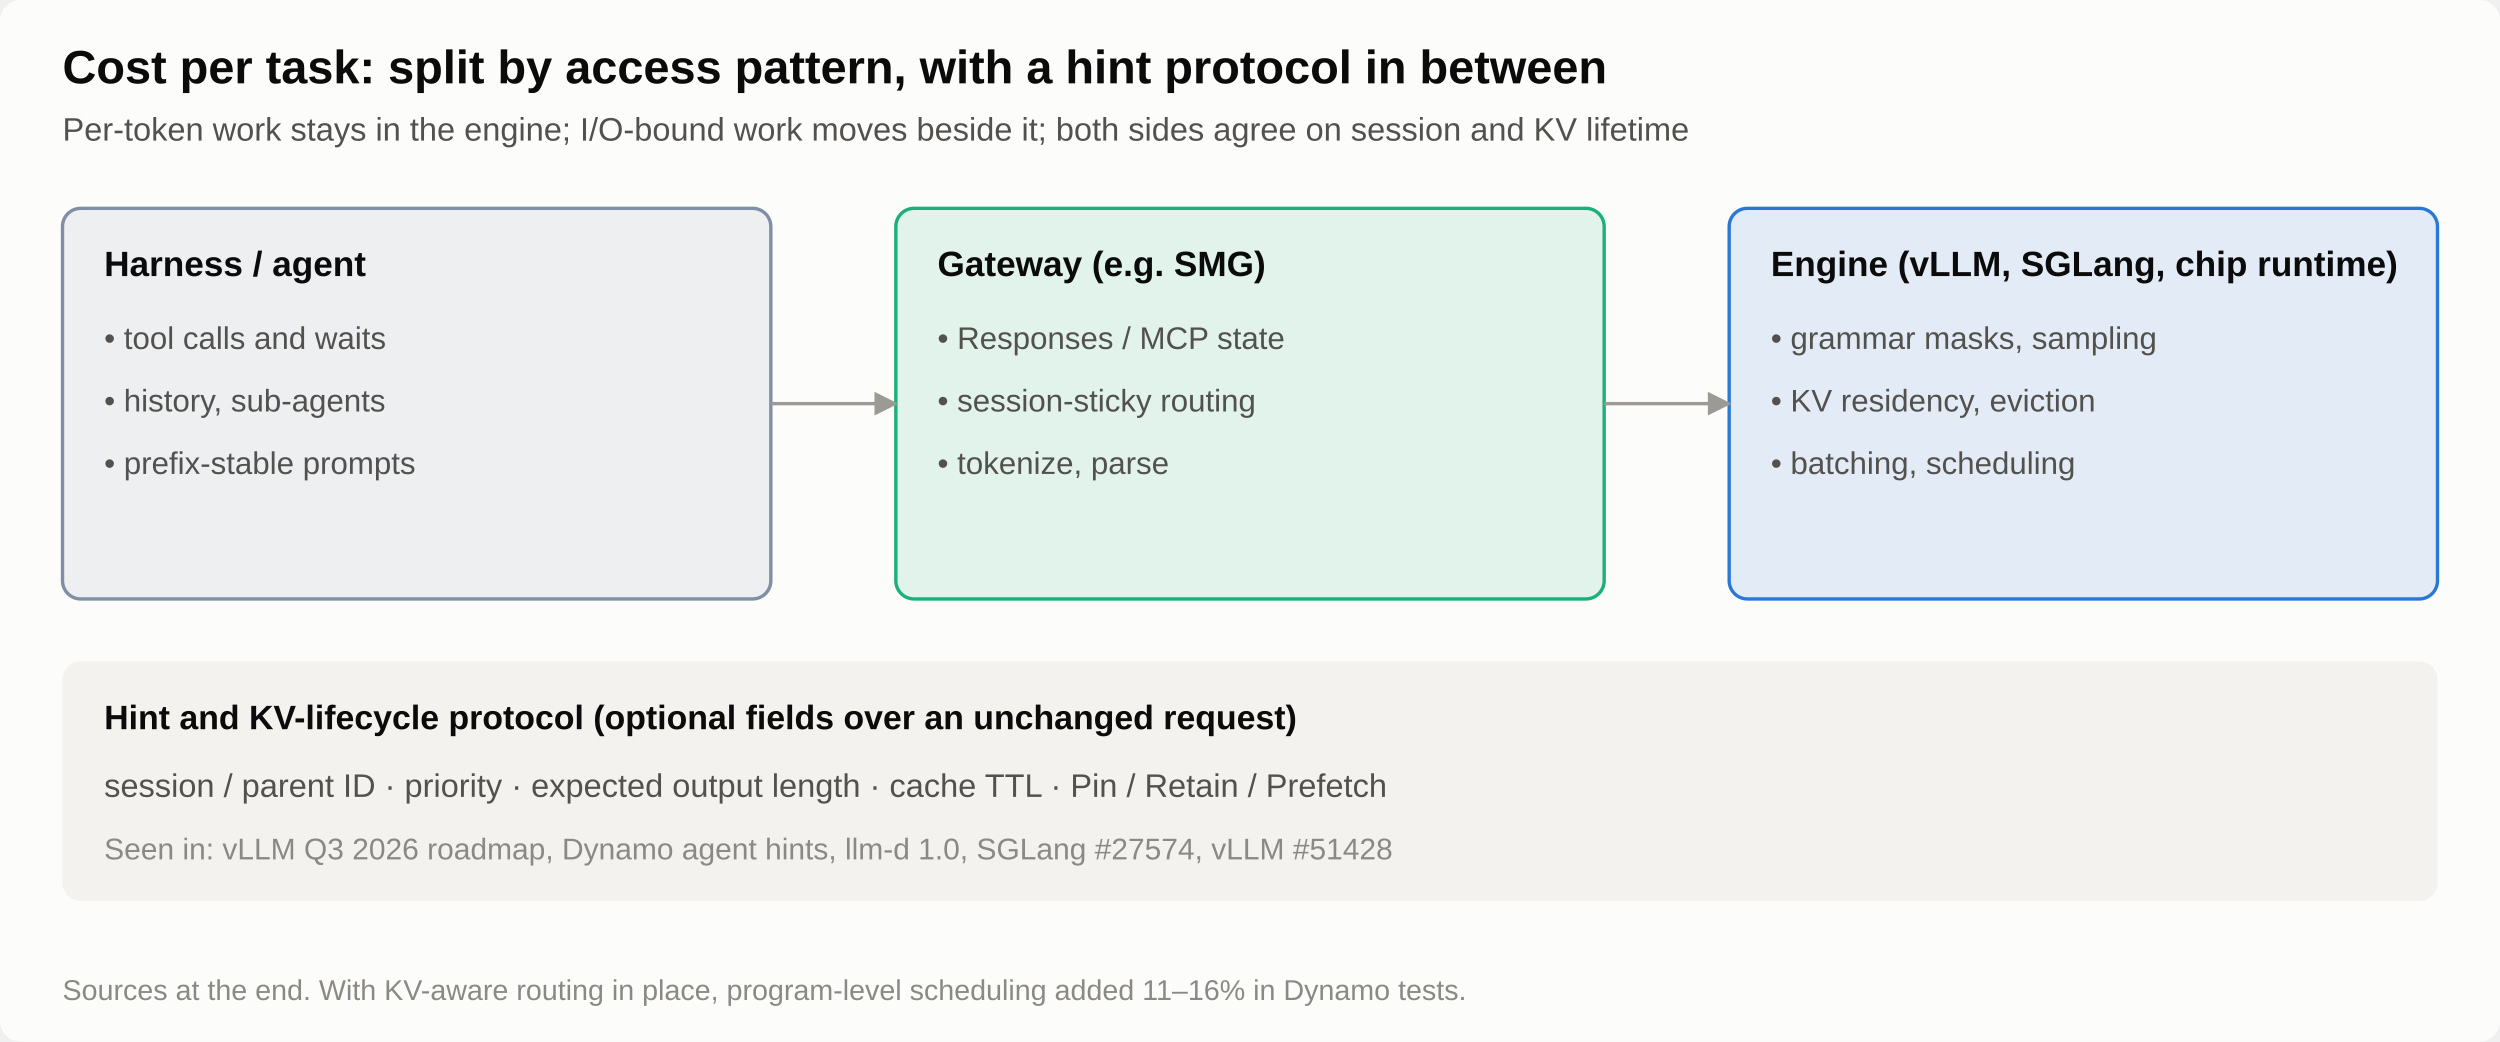
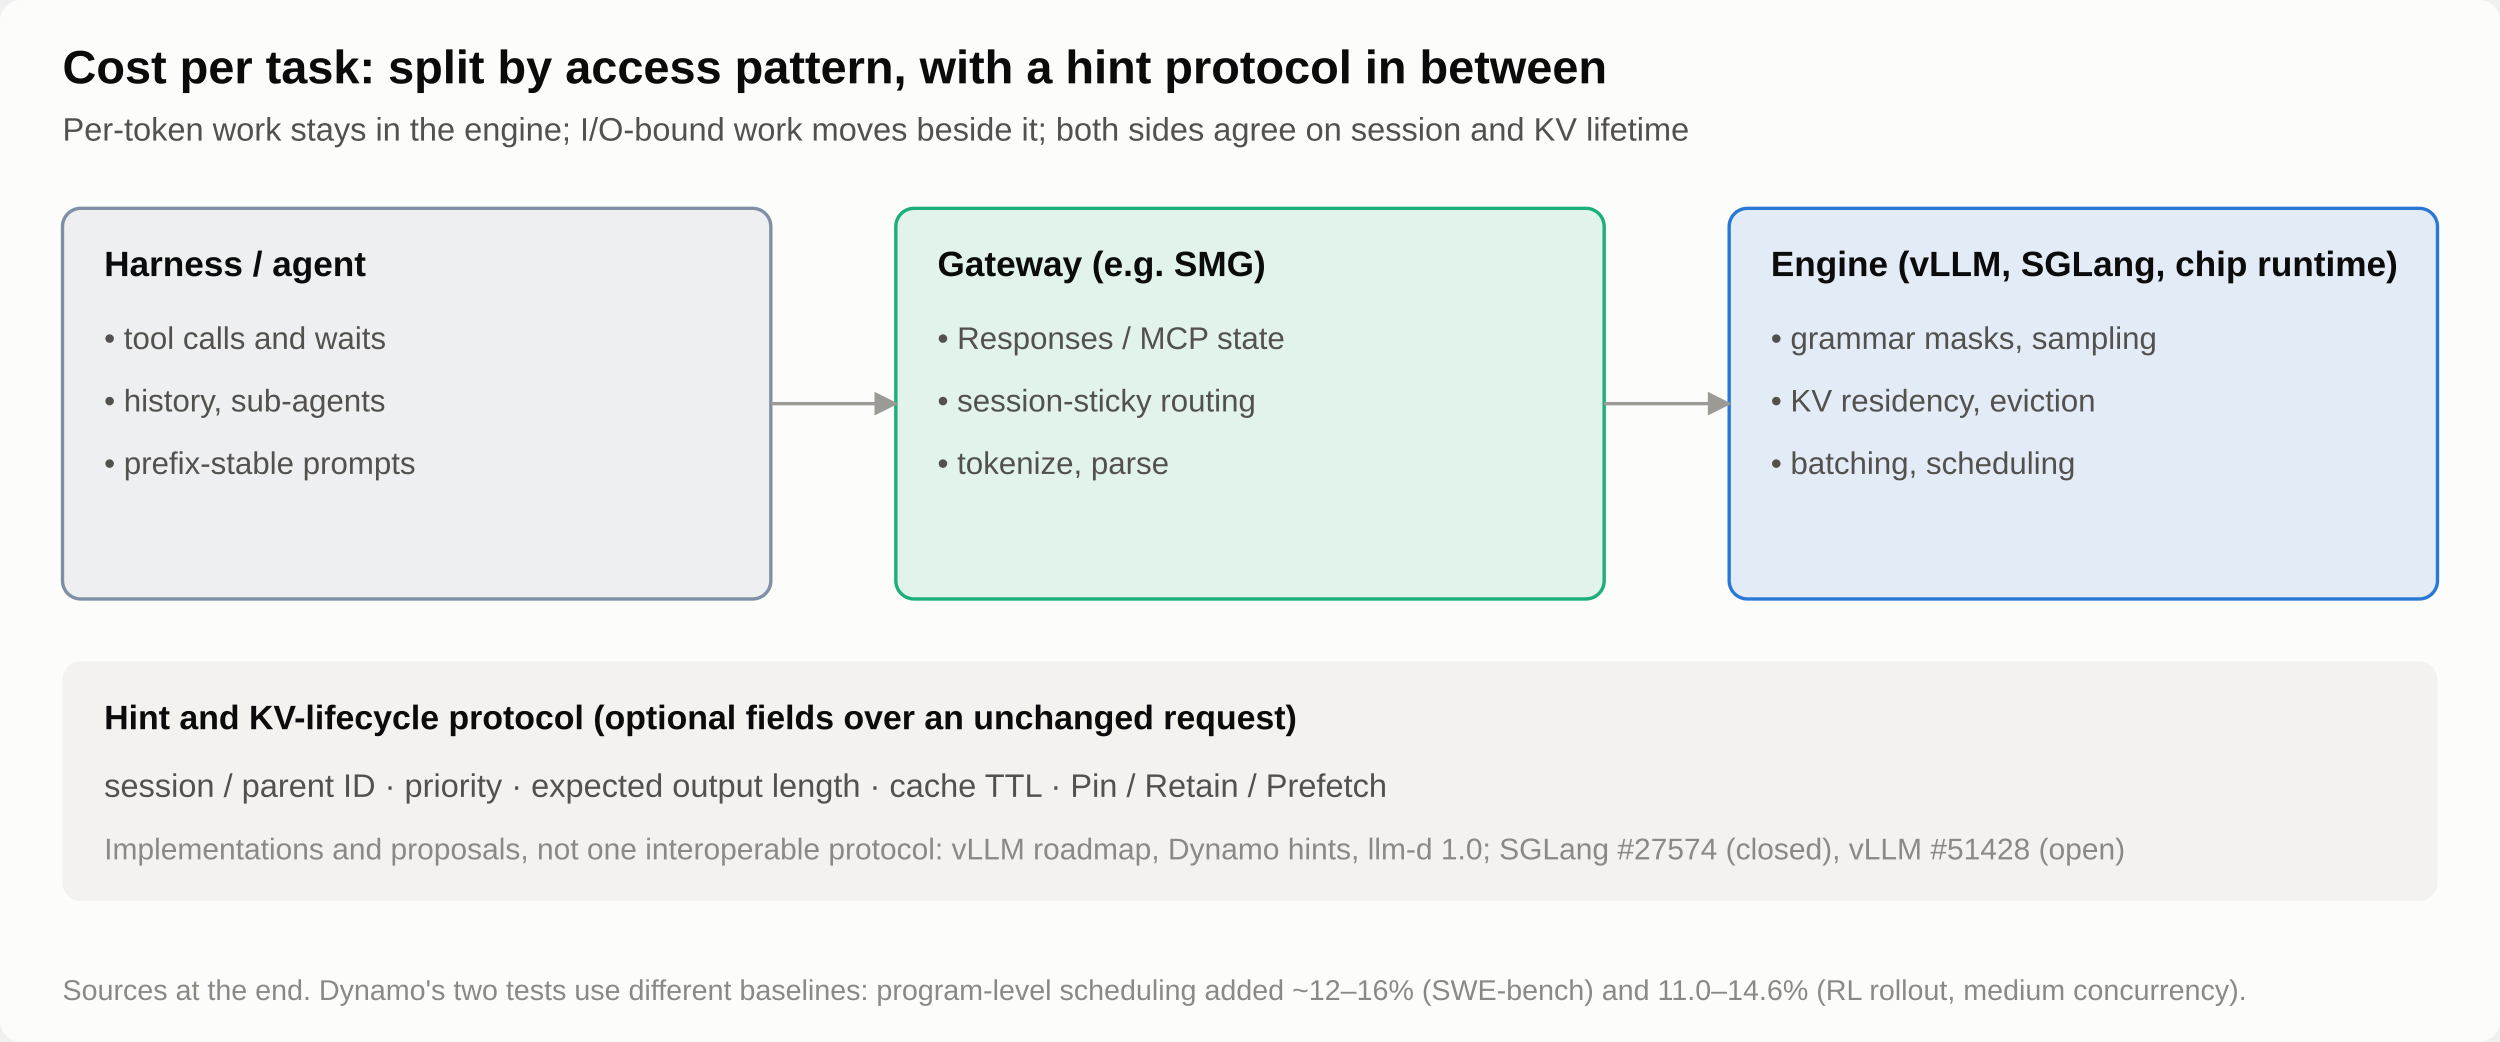
<svg xmlns="http://www.w3.org/2000/svg" viewBox="0 0 960 400" class="s" role="img" aria-label="Cost per task: split by access pattern, with a hint protocol in between">
  <style>
.s{font-family:-apple-system,"Segoe UI","PingFang SC","Noto Sans SC","Helvetica Neue",Arial,sans-serif}
.bg{fill:#fcfcfb}.t1{fill:#0b0b0b}.t2{fill:#52514e}.t3{fill:#8a8984}.w{fill:#ffffff}
.ln{stroke:#9b9a95;stroke-width:1.3;fill:none}.lnd{stroke:#9b9a95;stroke-width:1.2;fill:none;stroke-dasharray:4 3}
.box{fill:#fcfcfb;stroke:#9b9a95;stroke-width:1.2}.soft{fill:#f3f2ef}.lane{fill:#f3f2ef}
.m1{fill:#2a78d6}.m2{fill:#eb6834}.m3{fill:#1baf7a}.m4{fill:#8a63d2}.m5{fill:#7f8fa6}.m6{fill:#b5b0a2}
.b1{fill:#2a78d6;fill-opacity:.12;stroke:#2a78d6;stroke-width:1.3}.b2{fill:#eb6834;fill-opacity:.12;stroke:#eb6834;stroke-width:1.3}
.b3{fill:#1baf7a;fill-opacity:.12;stroke:#1baf7a;stroke-width:1.3}.b5{fill:#7f8fa6;fill-opacity:.12;stroke:#7f8fa6;stroke-width:1.3}
.ah{fill:#9b9a95}.yr{stroke:#e3e1da;stroke-width:1}.hl{fill:#eb6834;fill-opacity:.07}
@media (prefers-color-scheme:dark){.bg,.box{fill:#1a1a19}.t1{fill:#f0efec}.t2{fill:#c3c2b7}.t3{fill:#8f8e88}.soft,.lane{fill:#242422}
.ln,.lnd,.box{stroke:#6d6c66}.ah{fill:#6d6c66}.yr{stroke:#2e2e2b}.m1{fill:#3987e5}.m2{fill:#d95926}.hl{fill:#d95926;fill-opacity:.10}}
</style>
  <defs>
    <marker id="ar" viewBox="0 0 10 10" refX="9" refY="5" markerWidth="7" markerHeight="7" orient="auto">
      <path class="ah" d="M0,0 L10,5 L0,10 z" />
    </marker>
  </defs>
  <rect class="bg" width="960" height="400" rx="8" />
  <text class="t1" x="24" y="32" font-size="18" font-weight="600">Cost per task: split by access pattern, with a hint protocol in between</text>
  <text class="t2" x="24" y="54" font-size="12.5">Per-token work stays in the engine; I/O-bound work moves beside it; both sides agree on session and KV lifetime</text>
  <rect class="b5" x="24.0" y="80.0" width="272.0" height="150.0" rx="7" />
  <text class="t1" x="40.0" y="106.0" font-size="13.5" text-anchor="start" font-weight="600">Harness / agent</text>
  <text class="t2" x="40.0" y="134.0" font-size="12" text-anchor="start">• tool calls and waits</text>
  <text class="t2" x="40.0" y="158.0" font-size="12" text-anchor="start">• history, sub-agents</text>
  <text class="t2" x="40.0" y="182.0" font-size="12" text-anchor="start">• prefix-stable prompts</text>
  <rect class="b3" x="344.0" y="80.0" width="272.0" height="150.0" rx="7" />
  <text class="t1" x="360.0" y="106.0" font-size="13.5" text-anchor="start" font-weight="600">Gateway (e.g. SMG)</text>
  <text class="t2" x="360.0" y="134.0" font-size="12" text-anchor="start">• Responses / MCP state</text>
  <text class="t2" x="360.0" y="158.0" font-size="12" text-anchor="start">• session-sticky routing</text>
  <text class="t2" x="360.0" y="182.0" font-size="12" text-anchor="start">• tokenize, parse</text>
  <rect class="b1" x="664.0" y="80.0" width="272.0" height="150.0" rx="7" />
  <text class="t1" x="680.0" y="106.0" font-size="13.5" text-anchor="start" font-weight="600">Engine (vLLM, SGLang, chip runtime)</text>
  <text class="t2" x="680.0" y="134.0" font-size="12" text-anchor="start">• grammar masks, sampling</text>
  <text class="t2" x="680.0" y="158.0" font-size="12" text-anchor="start">• KV residency, eviction</text>
  <text class="t2" x="680.0" y="182.0" font-size="12" text-anchor="start">• batching, scheduling</text>
  <path class="ln" d="M296,155 L344,155" marker-end="url(#ar)" />
  <path class="ln" d="M616,155 L664,155" marker-end="url(#ar)" />
  <rect class="soft" x="24.0" y="254.0" width="912.0" height="92.0" rx="7" />
  <text class="t1" x="40.0" y="280.0" font-size="13" text-anchor="start" font-weight="600">Hint and KV-lifecycle protocol (optional fields over an unchanged request)</text>
  <text class="t2" x="40.0" y="306.0" font-size="12.5" text-anchor="start">session / parent ID · priority · expected output length · cache TTL · Pin / Retain / Prefetch</text>
-   <text class="t3" x="40.0" y="330.0" font-size="11.5" text-anchor="start">Seen in: vLLM Q3 2026 roadmap, Dynamo agent hints, llm-d 1.0, SGLang #27574, vLLM #51428</text>
-   <text class="t3" x="24.0" y="384.0" font-size="11" text-anchor="start">Sources at the end. With KV-aware routing in place, program-level scheduling added 11–16% in Dynamo tests.</text>
+   <text class="t3" x="40.0" y="330.0" font-size="11.5" text-anchor="start">Implementations and proposals, not one interoperable protocol: vLLM roadmap, Dynamo hints, llm-d 1.0; SGLang #27574 (closed), vLLM #51428 (open)</text>
+   <text class="t3" x="24.0" y="384.0" font-size="11" text-anchor="start">Sources at the end. Dynamo's two tests use different baselines: program-level scheduling added ~12–16% (SWE-bench) and 11.0–14.6% (RL rollout, medium concurrency).</text>
</svg>
